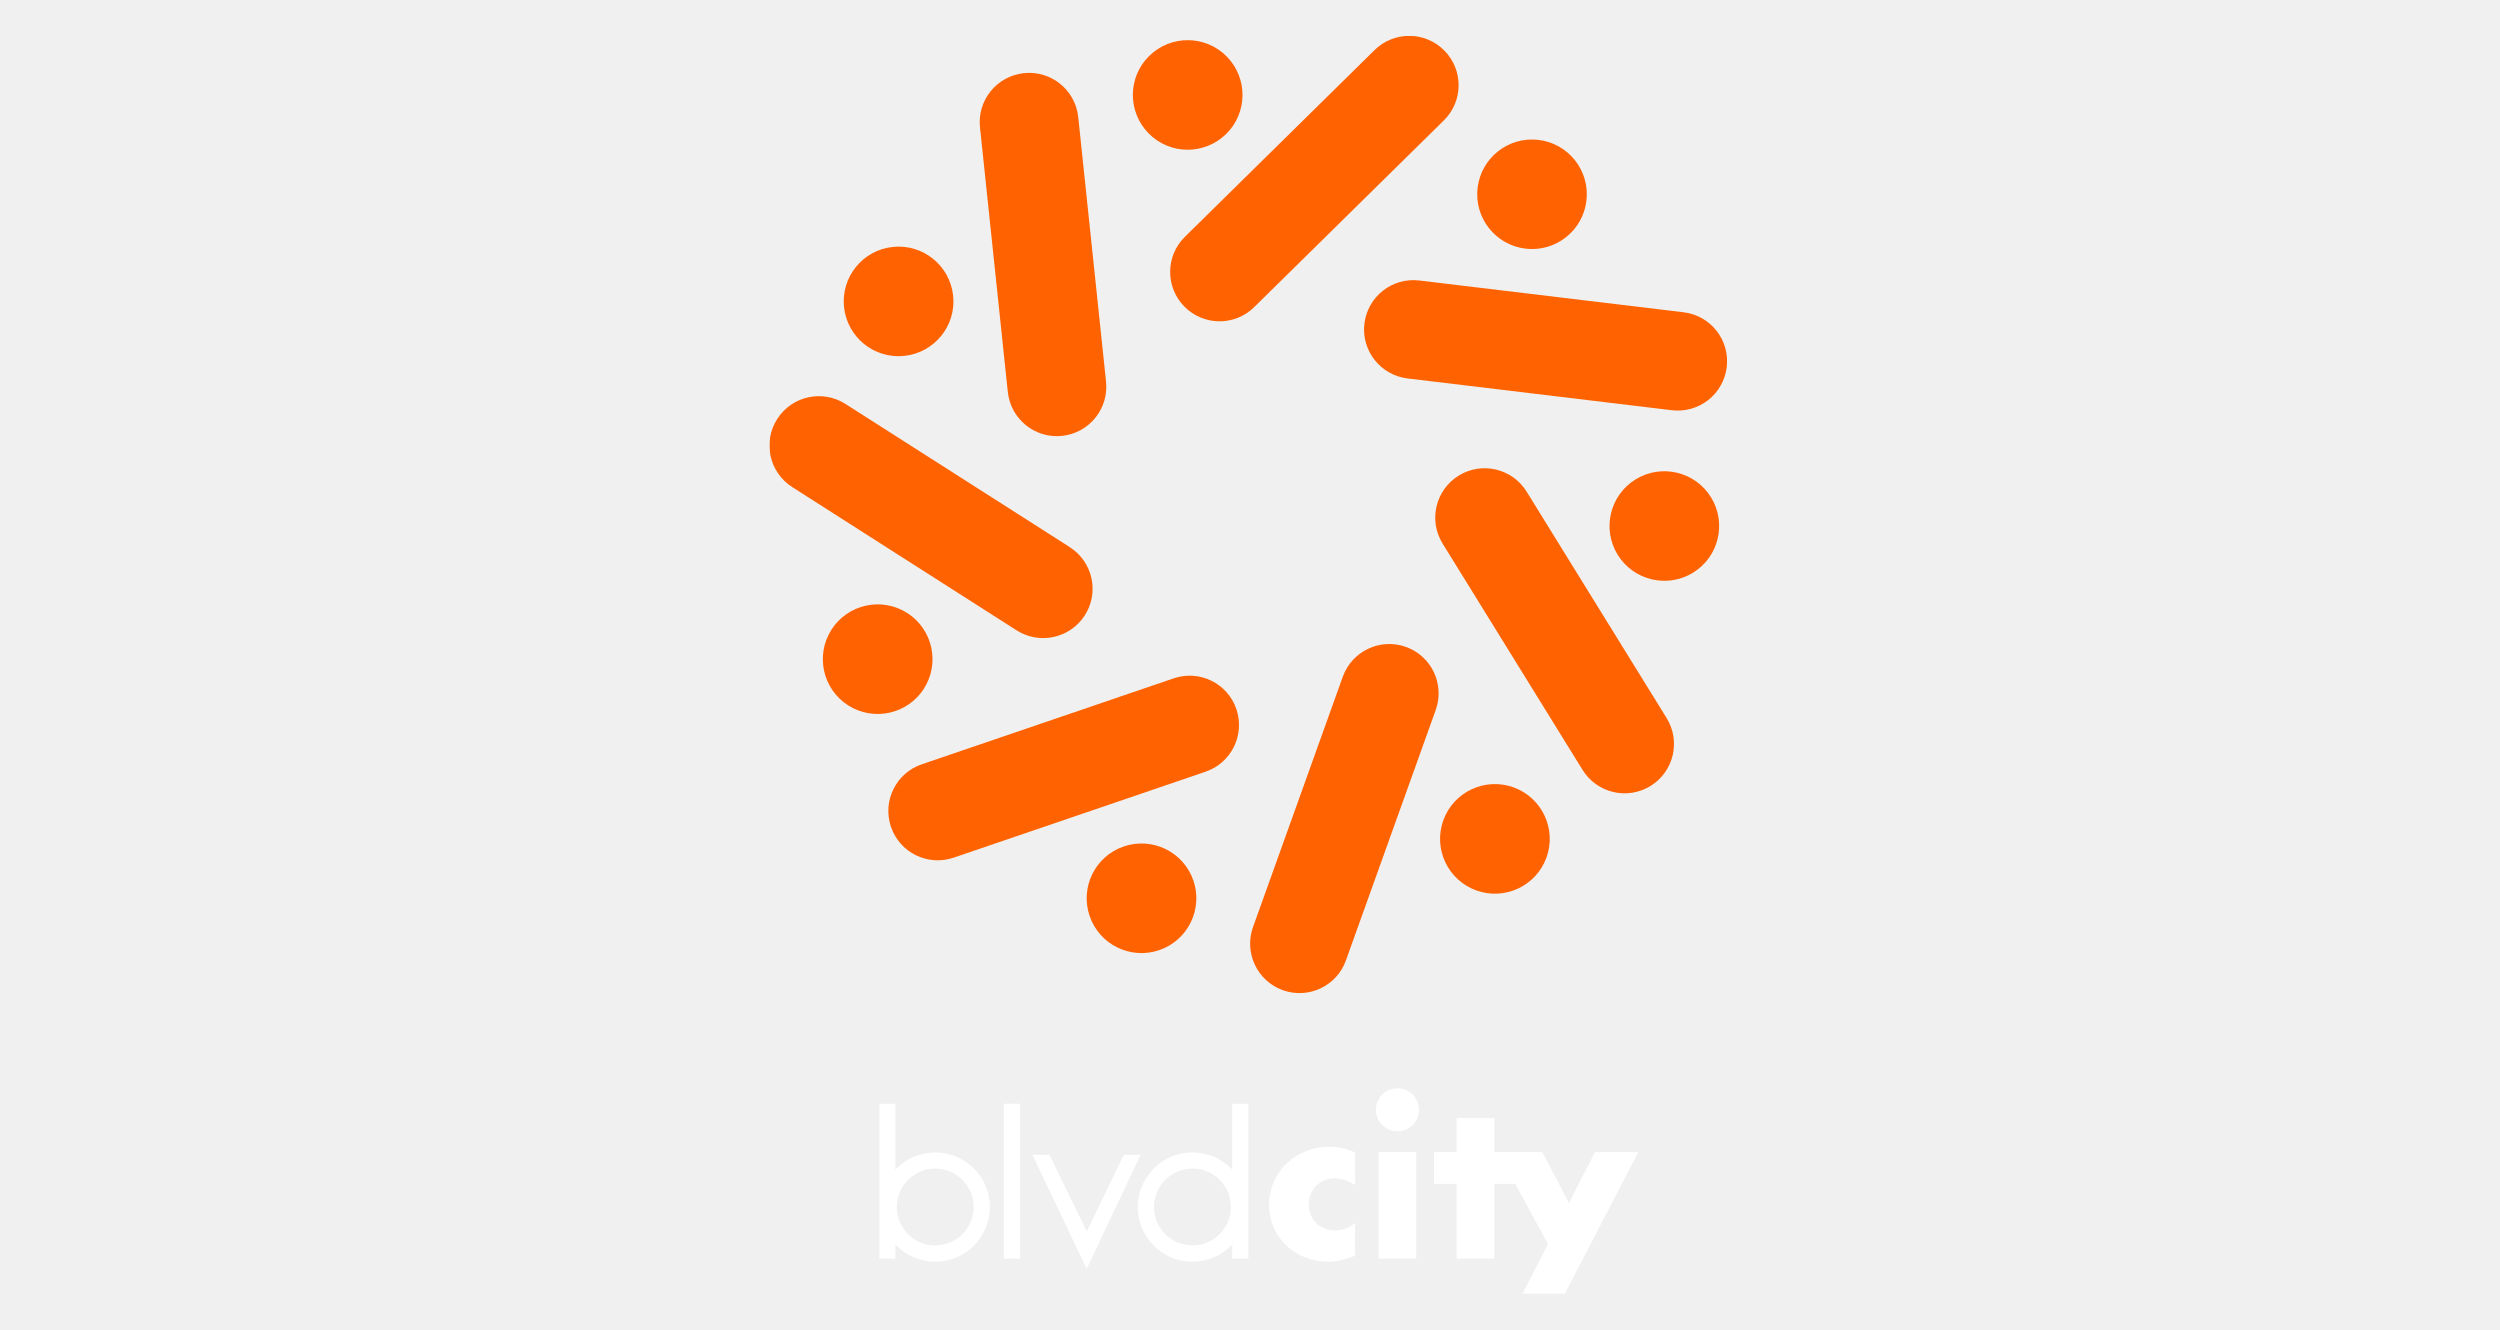
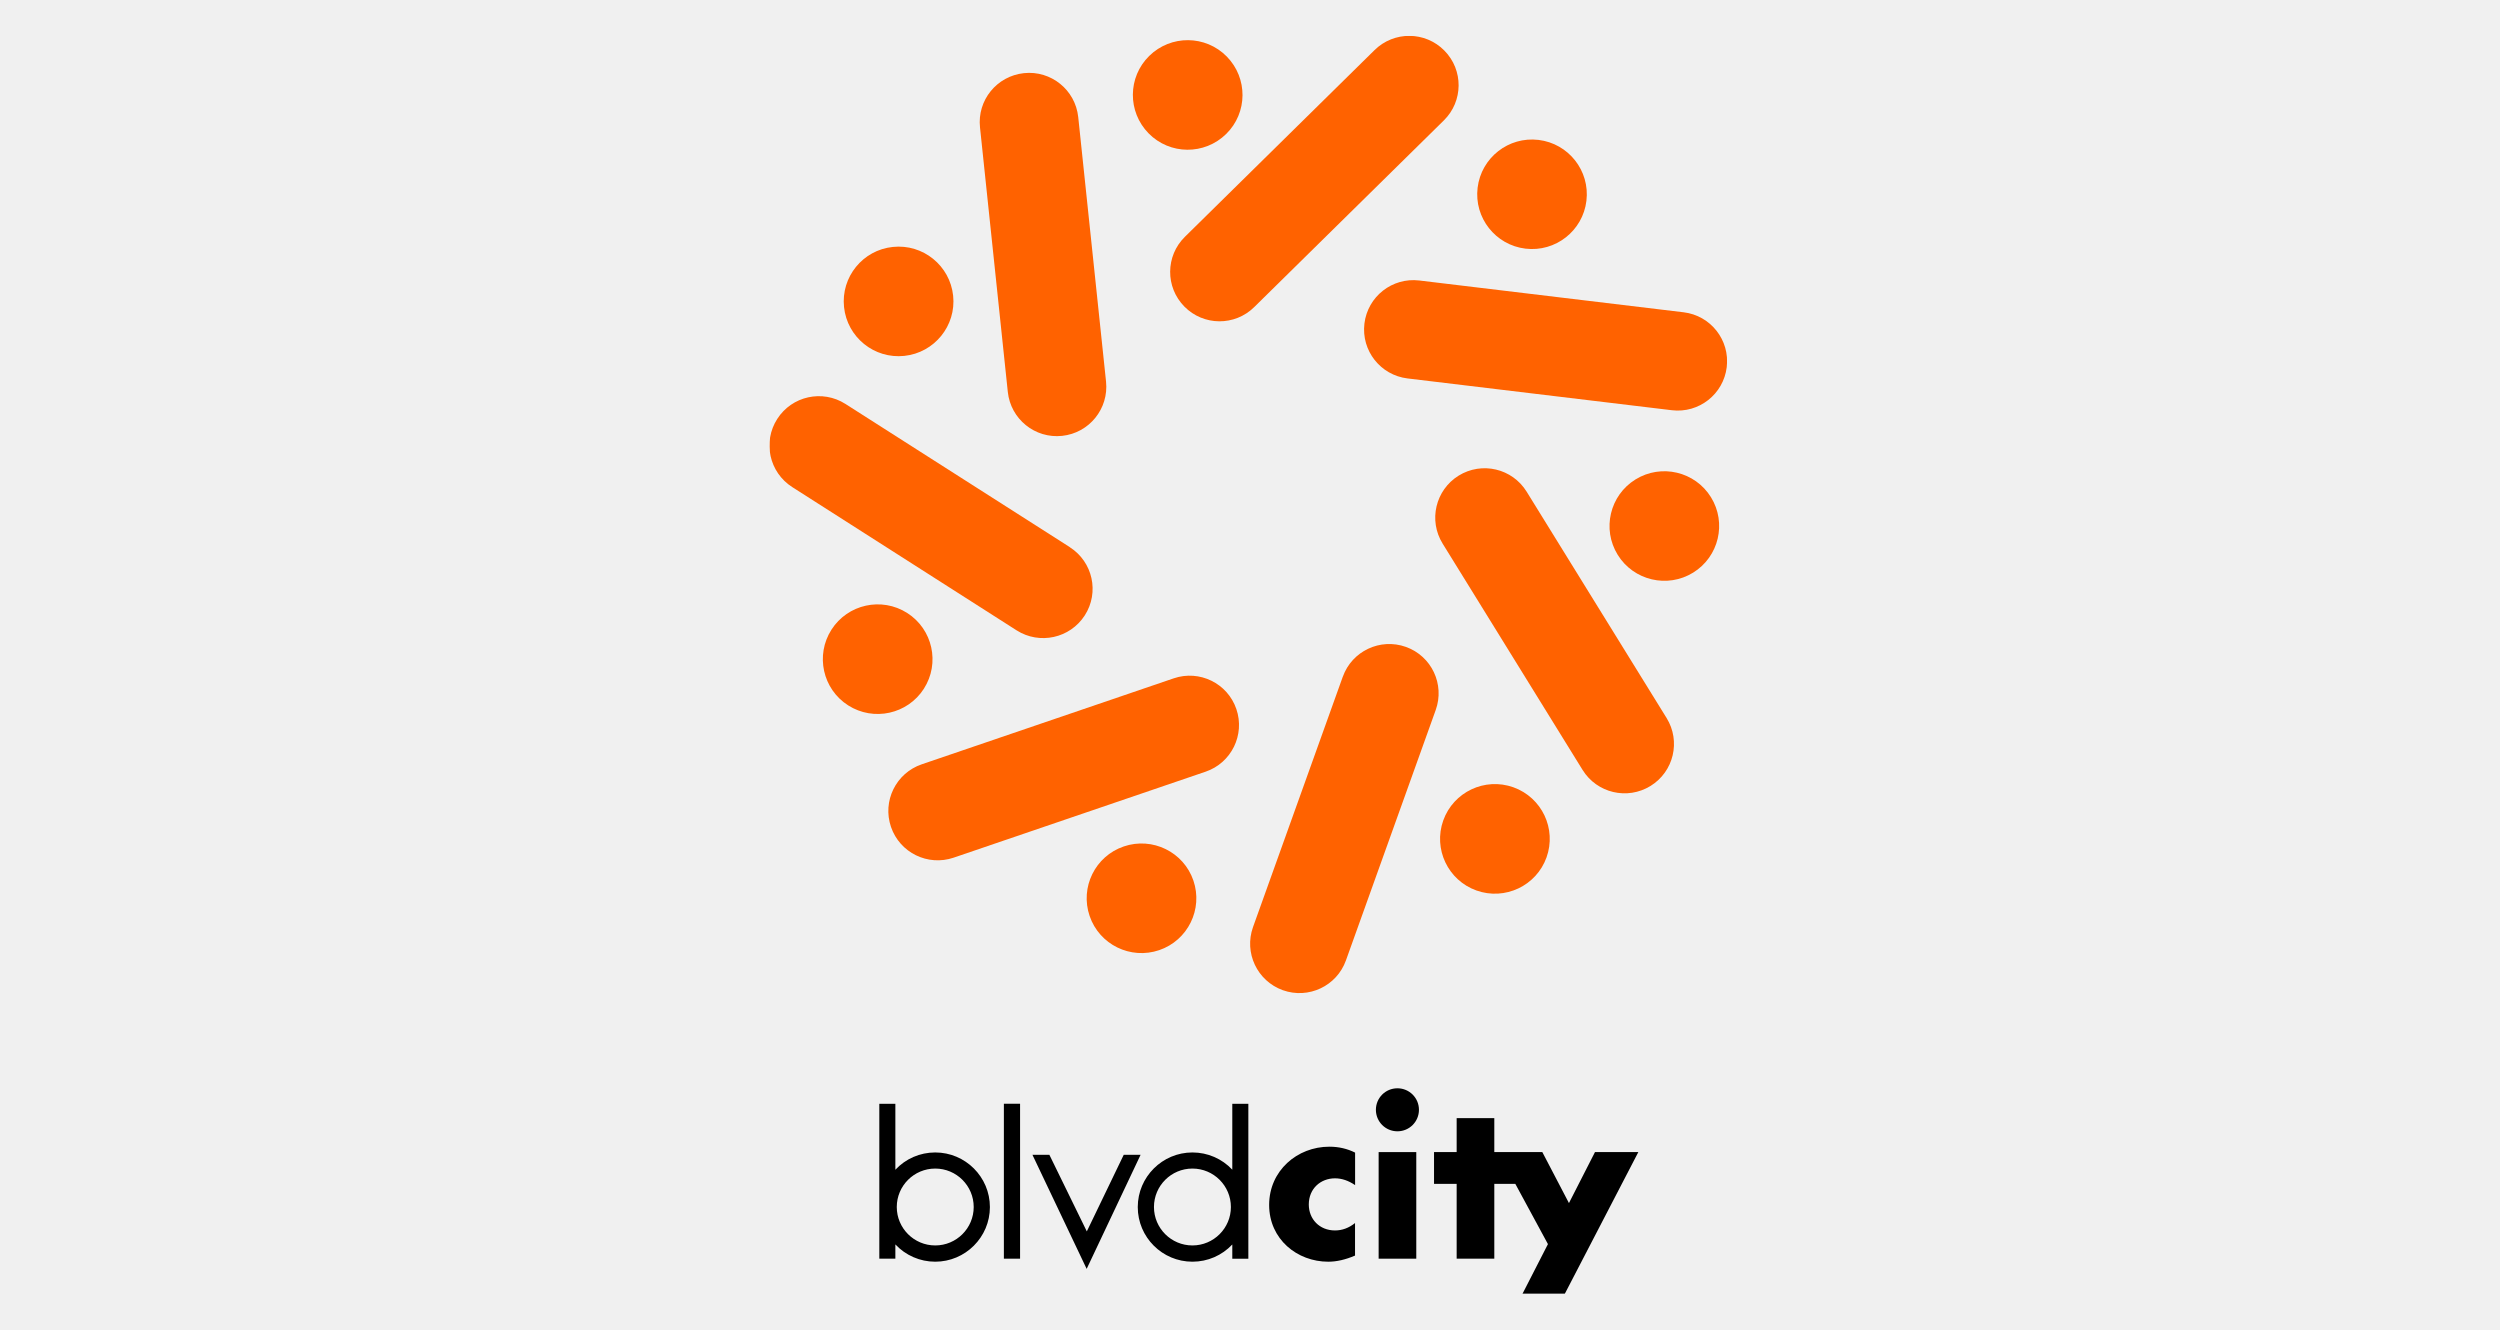
<svg xmlns="http://www.w3.org/2000/svg" width="632" height="336" viewBox="0 0 632 336" fill="none">
  <g clip-path="url(#clip0_175_2)">
    <mask id="mask0_175_2" style="mask-type:luminance" maskUnits="userSpaceOnUse" x="194" y="9" width="243" height="319">
      <path d="M436.63 9.074H194.52V327.07H436.63V9.074Z" fill="white" />
    </mask>
    <g mask="url(#mask0_175_2)">
      <path d="M240.955 74.74C241.759 82.346 236.224 89.167 228.613 89.97C221.002 90.773 214.176 85.261 213.372 77.637C212.568 70.031 218.103 63.21 225.714 62.425C233.325 61.622 240.151 67.135 240.955 74.759" fill="#FF6200" />
      <path d="M279.608 96.472L272.576 29.591C271.847 22.733 265.713 17.762 258.851 18.491C251.988 19.22 247.013 25.349 247.743 32.189L254.774 99.088C255.503 105.946 261.637 110.917 268.5 110.188C275.362 109.459 280.319 103.33 279.608 96.472Z" fill="#FF6200" />
      <path d="M229.339 154.961C235.79 159.072 237.679 167.649 233.565 174.096C229.451 180.543 220.867 182.431 214.416 178.319C207.964 174.208 206.076 165.631 210.19 159.184C214.304 152.737 222.887 150.849 229.339 154.961Z" fill="#FF6200" />
      <path d="M270.444 138.311L213.727 102.114C207.911 98.414 200.207 100.096 196.486 105.908C192.764 111.719 194.466 119.419 200.282 123.137L256.999 159.353C262.815 163.052 270.519 161.352 274.24 155.559C277.962 149.747 276.26 142.048 270.444 138.33" fill="#FF6200" />
      <path d="M284.097 213.977C291.334 211.51 299.225 215.378 301.694 222.61C304.162 229.842 300.291 237.728 293.054 240.195C285.817 242.661 277.926 238.812 275.457 231.561C272.989 224.329 276.841 216.444 284.097 213.977Z" fill="#FF6200" />
      <path d="M296.714 171.483L233.021 193.215C226.495 195.439 223.017 202.521 225.242 209.043C227.467 215.565 234.555 219.04 241.081 216.817L304.774 195.084C311.3 192.86 314.778 185.759 312.553 179.256C310.328 172.734 303.24 169.259 296.714 171.483Z" fill="#FF6200" />
      <path d="M364.86 207.399C367.441 200.204 375.37 196.448 382.588 199.027C389.788 201.606 393.546 209.529 390.965 216.742C388.385 223.937 380.456 227.693 373.238 225.114C366.039 222.535 362.28 214.612 364.86 207.399Z" fill="#FF6200" />
      <path d="M339.465 171.053L316.763 234.364C314.444 240.848 317.81 247.987 324.299 250.322C330.788 252.64 337.932 249.276 340.251 242.792L362.952 179.481C365.271 172.996 361.905 165.858 355.416 163.54C348.927 161.223 341.784 164.587 339.465 171.071" fill="#FF6200" />
      <path d="M408.955 140.257C404.934 133.755 406.953 125.215 413.461 121.197C419.969 117.179 428.515 119.197 432.535 125.7C436.556 132.204 434.536 140.743 428.029 144.761C421.521 148.779 412.975 146.761 408.955 140.257Z" fill="#FF6200" />
      <path d="M364.691 137.413L400.072 194.632C403.7 200.499 411.386 202.312 417.257 198.687C423.129 195.062 424.943 187.381 421.315 181.514L385.935 124.294C382.307 118.426 374.621 116.614 368.749 120.239C362.896 123.864 361.064 131.545 364.691 137.413Z" fill="#FF6200" />
      <path d="M385.638 62.858C378.046 61.942 372.623 55.047 373.539 47.46C374.456 39.873 381.356 34.453 388.948 35.369C396.541 36.285 401.964 43.18 401.047 50.767C400.131 58.354 393.23 63.773 385.638 62.858Z" fill="#FF6200" />
      <path d="M355.828 95.67L422.643 103.705C429.487 104.527 435.696 99.65 436.519 92.81C437.342 85.971 432.461 79.767 425.616 78.945L358.801 70.909C351.957 70.087 345.748 74.964 344.925 81.804C344.103 88.643 348.983 94.847 355.828 95.67Z" fill="#FF6200" />
      <path d="M309.973 33.871C304.513 39.234 295.742 39.178 290.375 33.721C285.008 28.265 285.064 19.5 290.525 14.137C295.986 8.774 304.756 8.83 310.123 14.287C315.489 19.743 315.433 28.508 309.973 33.871Z" fill="#FF6200" />
      <path d="M317.065 77.635L365.012 30.432C369.93 25.592 369.986 17.706 365.143 12.791C360.299 7.876 352.408 7.82 347.49 12.66L299.543 59.864C294.625 64.703 294.568 72.589 299.412 77.504C304.255 82.419 312.147 82.475 317.065 77.635Z" fill="#FF6200" />
-       <path d="M284.078 291.938L274.746 311.298L265.284 291.938H261.001L274.709 320.773L288.341 291.938H284.078Z" fill="white" />
-       <path d="M311.524 279.025V295.694C308.925 292.928 305.316 291.34 301.446 291.34C293.834 291.34 287.626 297.543 287.626 305.15C287.626 312.755 293.815 318.959 301.446 318.959C305.316 318.959 308.925 317.37 311.524 314.605V318.212H315.582V279.044H311.524V279.025ZM311.17 305.131C311.17 310.494 306.813 314.848 301.446 314.848C296.079 314.848 291.721 310.494 291.721 305.131C291.721 299.768 296.079 295.413 301.446 295.413C306.813 295.413 311.17 299.768 311.17 305.131Z" fill="white" />
-       <path d="M222.291 279.025V318.193H226.348V314.587C228.929 317.352 232.557 318.959 236.428 318.959C244.039 318.959 250.247 312.755 250.247 305.15C250.247 297.543 244.057 291.34 236.428 291.34C232.557 291.34 228.948 292.928 226.348 295.713V279.044H222.291V279.025ZM236.428 295.413C241.795 295.413 246.152 299.768 246.152 305.131C246.152 310.494 241.795 314.848 236.428 314.848C231.061 314.848 226.704 310.494 226.704 305.131C226.704 299.768 231.061 295.413 236.428 295.413Z" fill="white" />
-       <path d="M257.875 279.025H253.78V318.193H257.875V279.025Z" fill="white" />
-       <path d="M358.036 291.249H348.518V318.195H358.036V291.249Z" fill="white" />
-       <path d="M403.212 291.246L396.63 304.139L389.898 291.246H377.761V282.668H368.243V291.246H362.521V299.281H368.243V318.192H377.761V299.281H383.072L391.319 314.511L384.886 327.069H395.583L414.171 291.246H403.212Z" fill="white" />
-       <path d="M358.71 280.557C358.71 283.566 356.279 285.995 353.268 285.995C350.257 285.995 347.826 283.566 347.826 280.557C347.826 277.548 350.257 275.119 353.268 275.119C356.279 275.119 358.71 277.548 358.71 280.557Z" fill="white" />
-       <path d="M342.551 299.583C340.867 298.443 339.184 297.882 337.483 297.882C333.873 297.882 330.863 300.461 330.863 304.498C330.863 308.179 333.555 311.057 337.483 311.057C339.297 311.057 340.98 310.44 342.551 309.188V317.41C340.157 318.438 337.913 318.961 335.781 318.961C327.927 318.961 320.84 313.28 320.84 304.609C320.84 295.938 327.945 289.884 336.062 289.884C338.417 289.884 340.587 290.389 342.569 291.379V299.601L342.551 299.583Z" fill="white" />
+       <path d="M284.078 291.938L274.746 311.298L265.284 291.938H261.001L274.709 320.773L288.341 291.938H284.078Z" fill="black" />
+       <path d="M311.524 279.025V295.694C308.925 292.928 305.316 291.34 301.446 291.34C293.834 291.34 287.626 297.543 287.626 305.15C287.626 312.755 293.815 318.959 301.446 318.959C305.316 318.959 308.925 317.37 311.524 314.605V318.212H315.582V279.044H311.524V279.025ZM311.17 305.131C311.17 310.494 306.813 314.848 301.446 314.848C296.079 314.848 291.721 310.494 291.721 305.131C291.721 299.768 296.079 295.413 301.446 295.413C306.813 295.413 311.17 299.768 311.17 305.131Z" fill="black" />
+       <path d="M222.291 279.025V318.193H226.348V314.587C228.929 317.352 232.557 318.959 236.428 318.959C244.039 318.959 250.247 312.755 250.247 305.15C250.247 297.543 244.057 291.34 236.428 291.34C232.557 291.34 228.948 292.928 226.348 295.713V279.044H222.291V279.025ZM236.428 295.413C241.795 295.413 246.152 299.768 246.152 305.131C246.152 310.494 241.795 314.848 236.428 314.848C231.061 314.848 226.704 310.494 226.704 305.131C226.704 299.768 231.061 295.413 236.428 295.413Z" fill="black" />
+       <path d="M257.875 279.025H253.78V318.193H257.875V279.025Z" fill="black" />
+       <path d="M358.036 291.249H348.518V318.195H358.036V291.249Z" fill="black" />
+       <path d="M403.212 291.246L396.63 304.139L389.898 291.246H377.761V282.668H368.243V291.246H362.521V299.281H368.243V318.192H377.761V299.281H383.072L391.319 314.511L384.886 327.069H395.583L414.171 291.246H403.212Z" fill="black" />
+       <path d="M358.71 280.557C358.71 283.566 356.279 285.995 353.268 285.995C350.257 285.995 347.826 283.566 347.826 280.557C347.826 277.548 350.257 275.119 353.268 275.119C356.279 275.119 358.71 277.548 358.71 280.557Z" fill="black" />
+       <path d="M342.551 299.583C340.867 298.443 339.184 297.882 337.483 297.882C333.873 297.882 330.863 300.461 330.863 304.498C330.863 308.179 333.555 311.057 337.483 311.057C339.297 311.057 340.98 310.44 342.551 309.188V317.41C340.157 318.438 337.913 318.961 335.781 318.961C327.927 318.961 320.84 313.28 320.84 304.609C320.84 295.938 327.945 289.884 336.062 289.884C338.417 289.884 340.587 290.389 342.569 291.379V299.601L342.551 299.583Z" fill="black" />
    </g>
  </g>
  <defs>
    <clipPath id="clip0_175_2">
      <rect width="242.345" height="318.709" fill="white" transform="translate(194.381 8.64575)" />
    </clipPath>
  </defs>
</svg>
